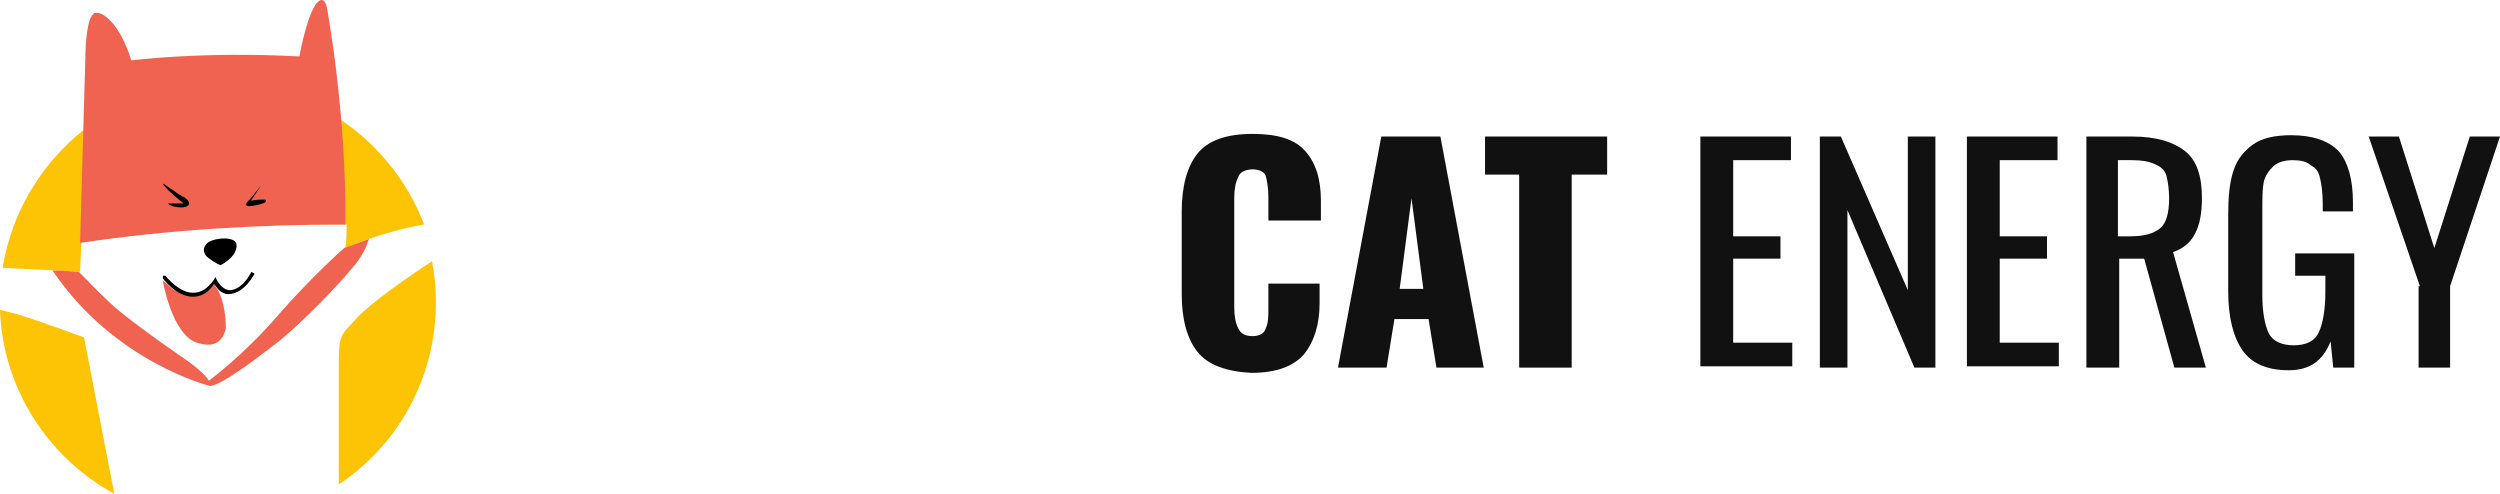
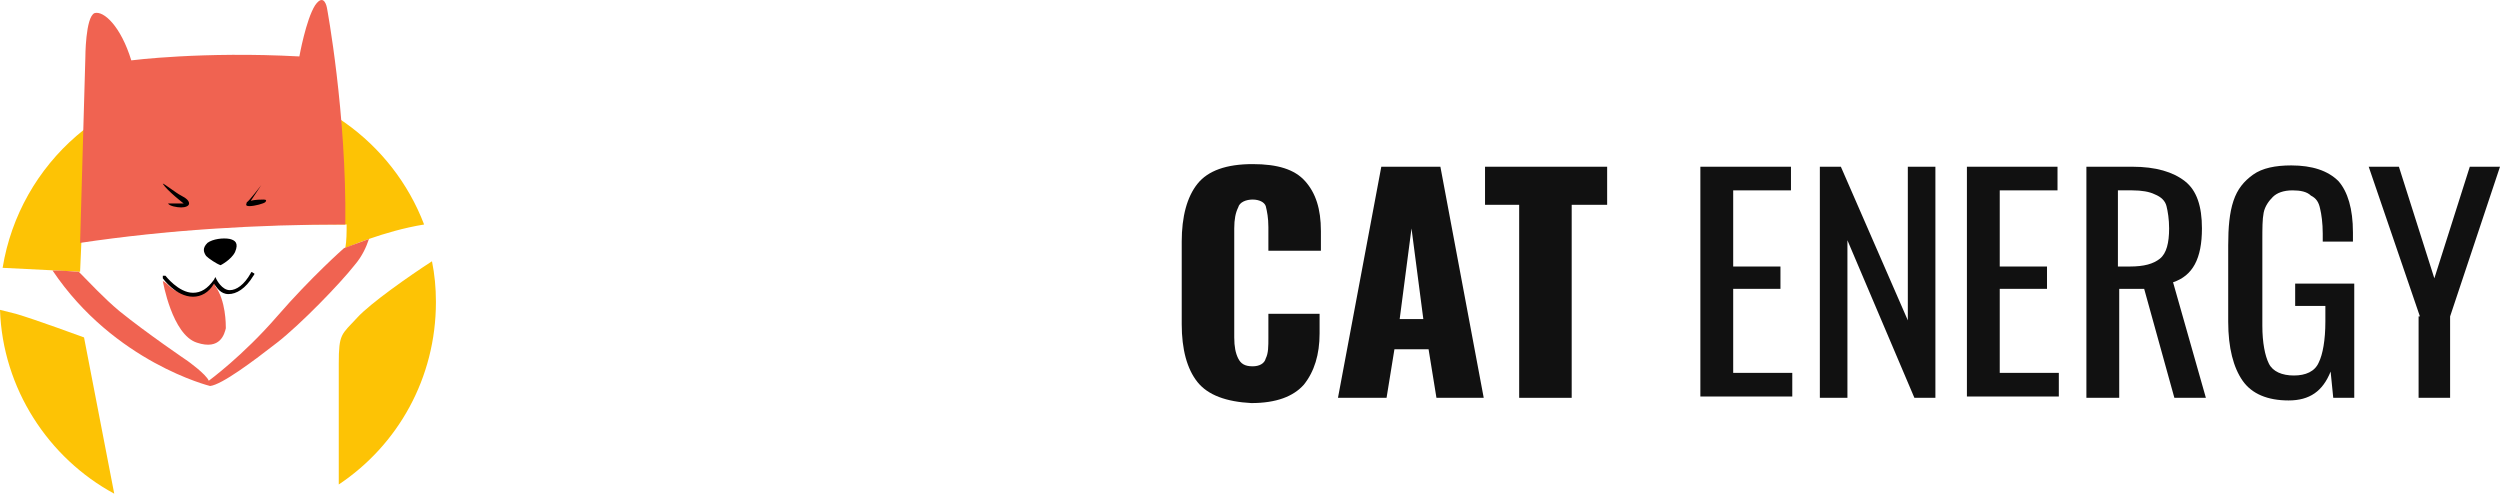
<svg xmlns="http://www.w3.org/2000/svg" version="1.1" id="Layer_2" x="0px" y="0px" viewBox="0 0.002 190.4 37.598" style="enable-background:new 0 0 33.3 37.6;">
  <style type="text/css">
    .st0 {
      fill: #FDC305;
    }
    .st1 {
      fill: #F06351;
    }
  </style>
  <g>
    <path class="st0" d="M6.1,20.7l0.1-2.3c6.7-0.9,13.4-1.4,20.2-1.3c0,0.6,0,1.2-0.1,1.8c0,0,2.9-1.3,6-1.8     c-2.4-6.3-8.5-10.8-15.6-10.8c-8.3,0-15.2,6.1-16.5,14.1C2.4,20.5,6.1,20.7,6.1,20.7z" />
    <path class="st0" d="M27.2,24.2c-1.2,1.3-1.4,1.2-1.4,3.5c0,0.9,0,4.9,0,9.2c4.5-3,7.4-8.1,7.4-13.9c0-1.1-0.1-2.1-0.3-3.1     C31.2,21,28.2,23.1,27.2,24.2z" />
    <path class="st0" d="M6.4,25.7c0,0-3.8-1.4-5.2-1.8c-0.4-0.1-0.8-0.2-1.2-0.3c0.2,6,3.7,11.3,8.7,14L6.4,25.7z" />
  </g>
  <path class="st1" d="M26.3,17.1c0.1-8.5-1.4-16.5-1.4-16.5S24.7-0.6,24,0.4c-0.7,1.1-1.2,3.9-1.2,3.9c-7.4-0.4-12.8,0.3-12.8,0.3   C9.2,2,7.9,0.8,7.2,1C6.5,1.3,6.5,4.4,6.5,4.4L6.1,18.5C12.8,17.5,19.6,17.1,26.3,17.1z" />
  <path d="M12.4,14c0-0.1,1,0.7,1.4,0.9c0.4,0.2,0.6,0.4,0.6,0.6c0,0.2-0.3,0.3-0.6,0.3s-0.9-0.1-1-0.3c0,0,0.6,0,0.9,0h0.3   C14.1,15.6,12.7,14.5,12.4,14z" />
  <path d="M19.9,14.1c0,0-1,1.3-1.1,1.3c0,0.1-0.2,0.3,0.2,0.3s1.1-0.2,1.2-0.3c0.1-0.1,0.1-0.2-0.1-0.2c-0.2,0-0.7,0-1,0.1L19.9,14.1   C19.9,14.1,20,14,19.9,14.1z" />
  <path d="M16.8,20.2c0,0,0.8-0.4,1.1-1c0.3-0.7,0-0.9-0.4-1c-0.5-0.1-1.3,0-1.7,0.3c-0.4,0.4-0.3,0.7-0.1,1   C15.9,19.7,16.5,20.1,16.8,20.2z" />
  <path class="st1" d="M16.3,21.5c0,0-0.2,0.4-0.5,0.6c-0.2,0.2-0.6,0.4-1,0.4c-0.6,0-1.1-0.2-1.5-0.4c-0.2-0.1-0.4-0.3-0.5-0.4   c-0.2-0.2-0.4-0.3-0.4-0.3s0.7,4.1,2.6,4.7c1.8,0.6,2.1-0.7,2.2-1.1c0-0.3,0-2.1-0.8-3.2C16.5,21.4,16.4,21.6,16.3,21.5z" />
  <g>
    <path d="M14.7,22.6C14.7,22.6,14.7,22.6,14.7,22.6c-1.3,0-2.3-1.4-2.3-1.4c0-0.1,0-0.2,0-0.2c0.1,0,0.2,0,0.2,0c0,0,1,1.3,2.1,1.3     c0,0,0,0,0,0c0.6,0,1.1-0.3,1.6-1l0.1-0.2l0.1,0.2c0,0,0.4,0.8,1,0.8c0.5,0,1.1-0.4,1.6-1.3c0-0.1,0.1-0.1,0.2,0     c0.1,0,0.1,0.1,0,0.2c-0.6,1-1.3,1.4-1.9,1.4c-0.6,0-0.9-0.5-1.1-0.8C15.9,22.3,15.3,22.6,14.7,22.6z" />
  </g>
  <path class="st1" d="M26.2,18.9c0,0-2.5,2.2-5.1,5.2S15.9,29,15.9,29c-0.2-0.5-1.6-1.5-1.6-1.5s-3.1-2.1-5.2-3.8   c-1.2-1-2.3-2.2-3.1-3c-0.3,0-1.1-0.1-2-0.1c4.7,7,12,8.8,12,8.8c0.9-0.1,3.3-1.9,5.1-3.3c1.8-1.4,4.8-4.5,5.9-5.9   c0.6-0.7,0.9-1.4,1.1-2C27,18.6,26.2,18.9,26.2,18.9z" />
-   <g transform="matrix(1, 0, 0, 1, 90, 10.2)">
+   <g transform="matrix(1, 0, 0, 1, 90, 12.5)">
    <path class="st0" d="M1.2,16.6c-0.8-1-1.2-2.5-1.2-4.4V5.9c0-1.9,0.4-3.4,1.2-4.4C2,0.5,3.4,0,5.4,0c1.9,0,3.2,0.4,4,1.3     c0.8,0.9,1.2,2.1,1.2,3.8v1.5H6.6V4.8c0-0.7-0.1-1.2-0.2-1.6C6.3,2.9,5.9,2.7,5.4,2.7S4.4,2.9,4.3,3.3C4.1,3.7,4,4.2,4,4.9v8.3     c0,0.7,0.1,1.2,0.3,1.6c0.2,0.4,0.5,0.6,1.1,0.6c0.5,0,0.9-0.2,1-0.6c0.2-0.4,0.2-0.9,0.2-1.6v-1.8h3.9v1.5c0,1.6-0.4,2.9-1.2,3.9     c-0.8,0.9-2.1,1.4-4,1.4C3.4,18.1,2,17.6,1.2,16.6z" style="fill: rgb(17, 17, 17);" />
    <path class="st0" d="M15.2,0.2h4.5L23,17.8h-3.6l-0.6-3.7h-2.6l-0.6,3.7h-3.7L15.2,0.2z M18.4,11.8l-0.9-6.9l-0.9,6.9H18.4z" style="fill: rgb(17, 17, 17);" />
    <path class="st0" d="M25.8,3.1h-2.7V0.2h9.3v2.9h-2.7v14.7h-4V3.1z" style="fill: rgb(17, 17, 17);" />
    <path class="st0" d="M39.5,0.2h6.9v1.8H42v5.8h3.6v1.7H42v6.4h4.5v1.8h-7V0.2z" style="fill: rgb(17, 17, 17);" />
    <path class="st0" d="M48.5,0.2h1.7l5.1,11.7V0.2h2.1v17.6h-1.6l-5.1-12v12h-2.1V0.2z" style="fill: rgb(17, 17, 17);" />
    <path class="st0" d="M59.8,0.2h6.9v1.8h-4.4v5.8h3.6v1.7h-3.6v6.4h4.5v1.8h-7V0.2z" style="fill: rgb(17, 17, 17);" />
    <path class="st0" d="M68.8,0.2h3.6c1.8,0,3.1,0.4,4,1.1s1.3,1.9,1.3,3.6c0,2.3-0.7,3.6-2.2,4.1l2.5,8.8h-2.4l-2.3-8.3h-1.9v8.3     h-2.5V0.2z M72.2,7.8c1.1,0,1.8-0.2,2.3-0.6C75,6.8,75.2,6,75.2,4.9c0-0.7-0.1-1.3-0.2-1.7s-0.4-0.7-0.9-0.9     c-0.4-0.2-1-0.3-1.7-0.3h-1.1v5.8H72.2z" style="fill: rgb(17, 17, 17);" />
    <path class="st0" d="M80.8,16.5c-0.7-1-1.1-2.5-1.1-4.5V6.2c0-1.4,0.1-2.5,0.4-3.4c0.3-0.9,0.8-1.5,1.5-2c0.7-0.5,1.7-0.7,2.9-0.7     c1.6,0,2.8,0.4,3.6,1.2c0.7,0.8,1.1,2.1,1.1,3.9v0.7h-2.3V5.3c0-0.8-0.1-1.5-0.2-1.9c-0.1-0.5-0.3-0.8-0.7-1     C85.7,2.1,85.2,2,84.6,2c-0.7,0-1.2,0.2-1.5,0.5c-0.3,0.3-0.6,0.7-0.7,1.2c-0.1,0.5-0.1,1.2-0.1,2.1v6.5c0,1.3,0.2,2.3,0.5,2.9     c0.3,0.6,1,0.9,1.9,0.9c0.9,0,1.6-0.3,1.9-1c0.3-0.6,0.5-1.7,0.5-3.1v-1.2h-2.3V9.1h4.5v8.7h-1.6l-0.2-2c-0.6,1.5-1.6,2.2-3.2,2.2     C82.7,18,81.5,17.5,80.8,16.5z" style="fill: rgb(17, 17, 17);" />
    <path class="st0" d="M94.3,11.6L90.4,0.2h2.3l2.7,8.5l2.7-8.5h2.3l-3.8,11.4v6.2h-2.4V11.6z" style="fill: rgb(17, 17, 17);" />
  </g>
</svg>
